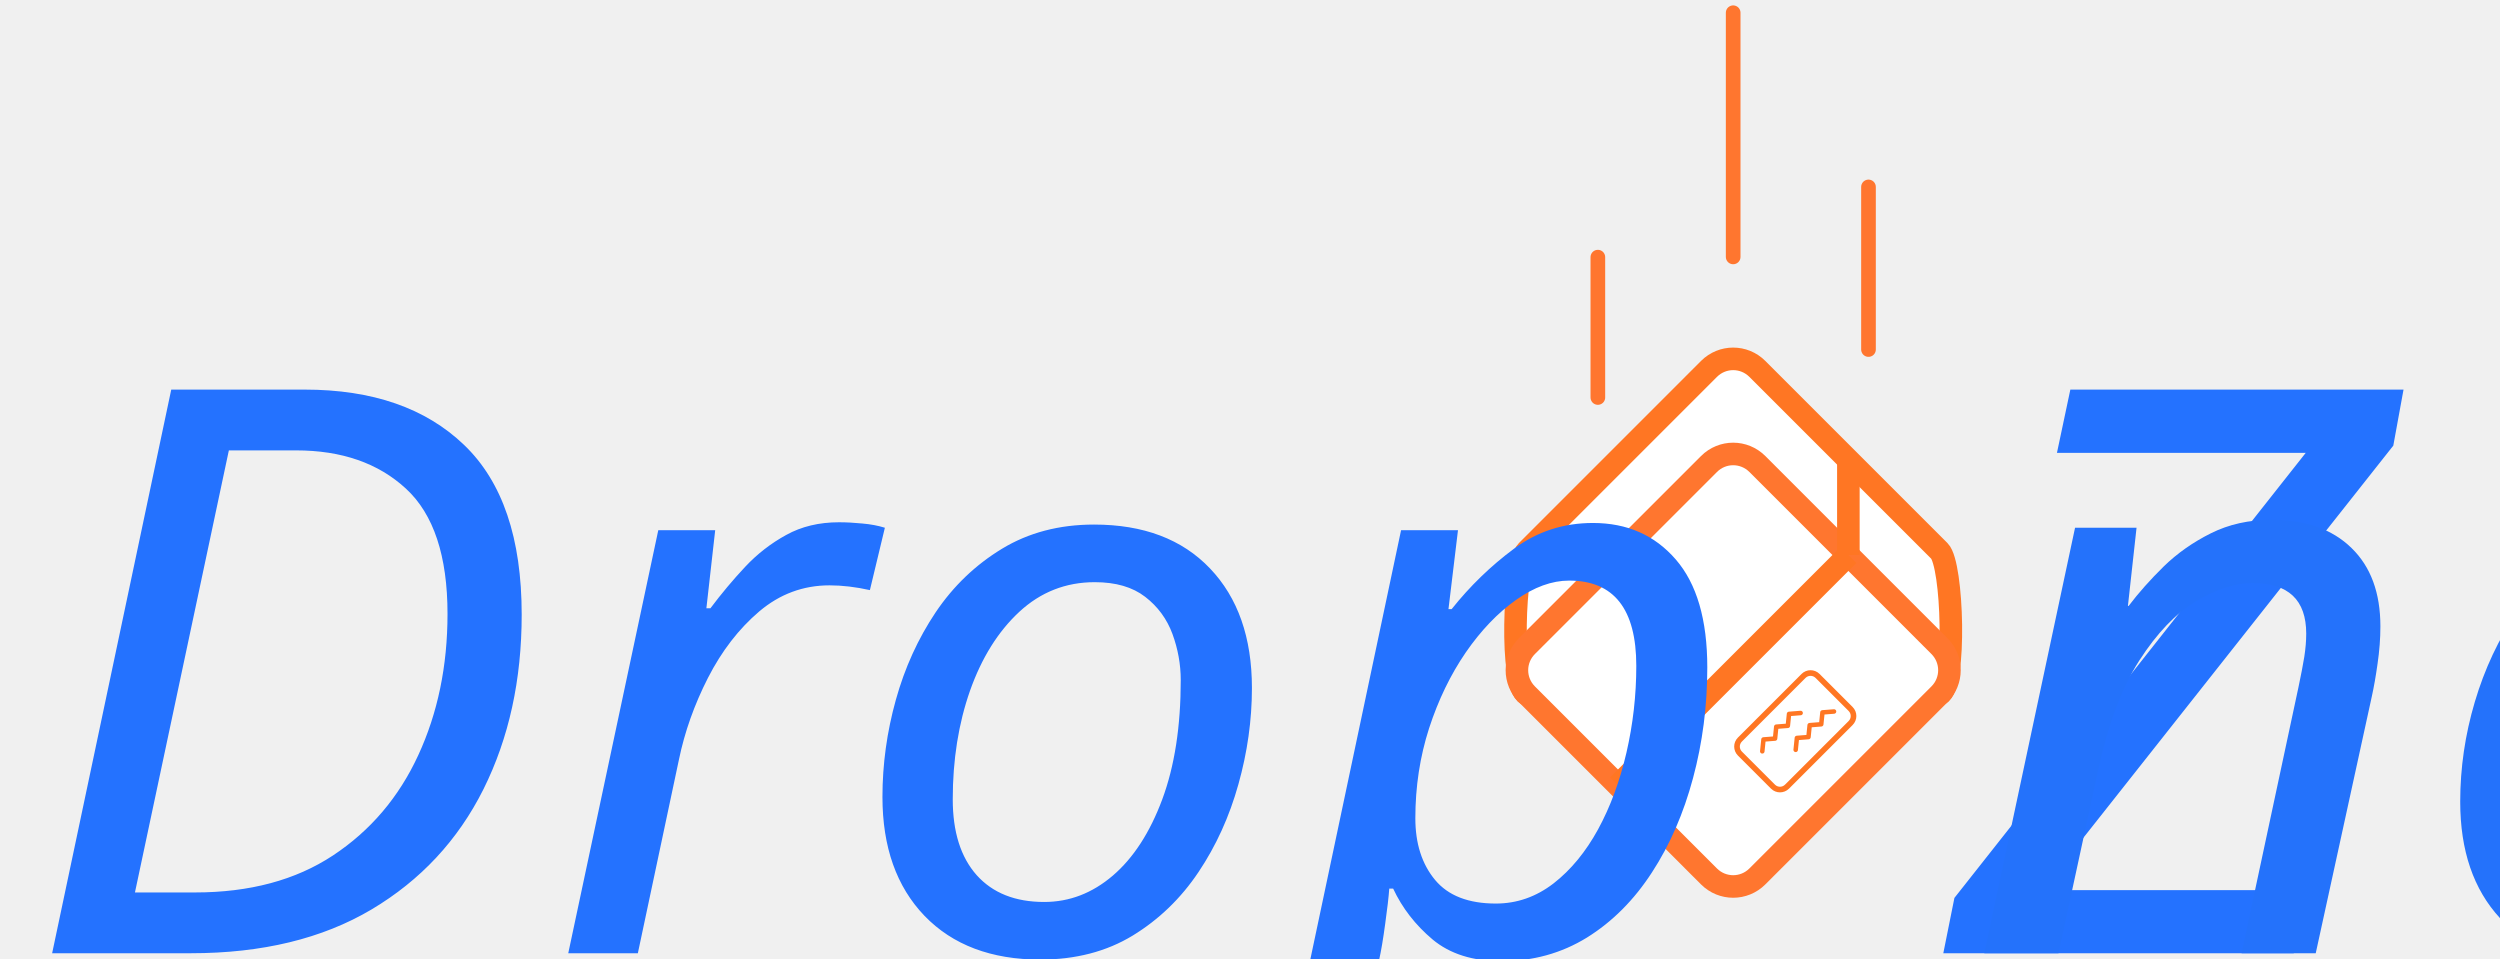
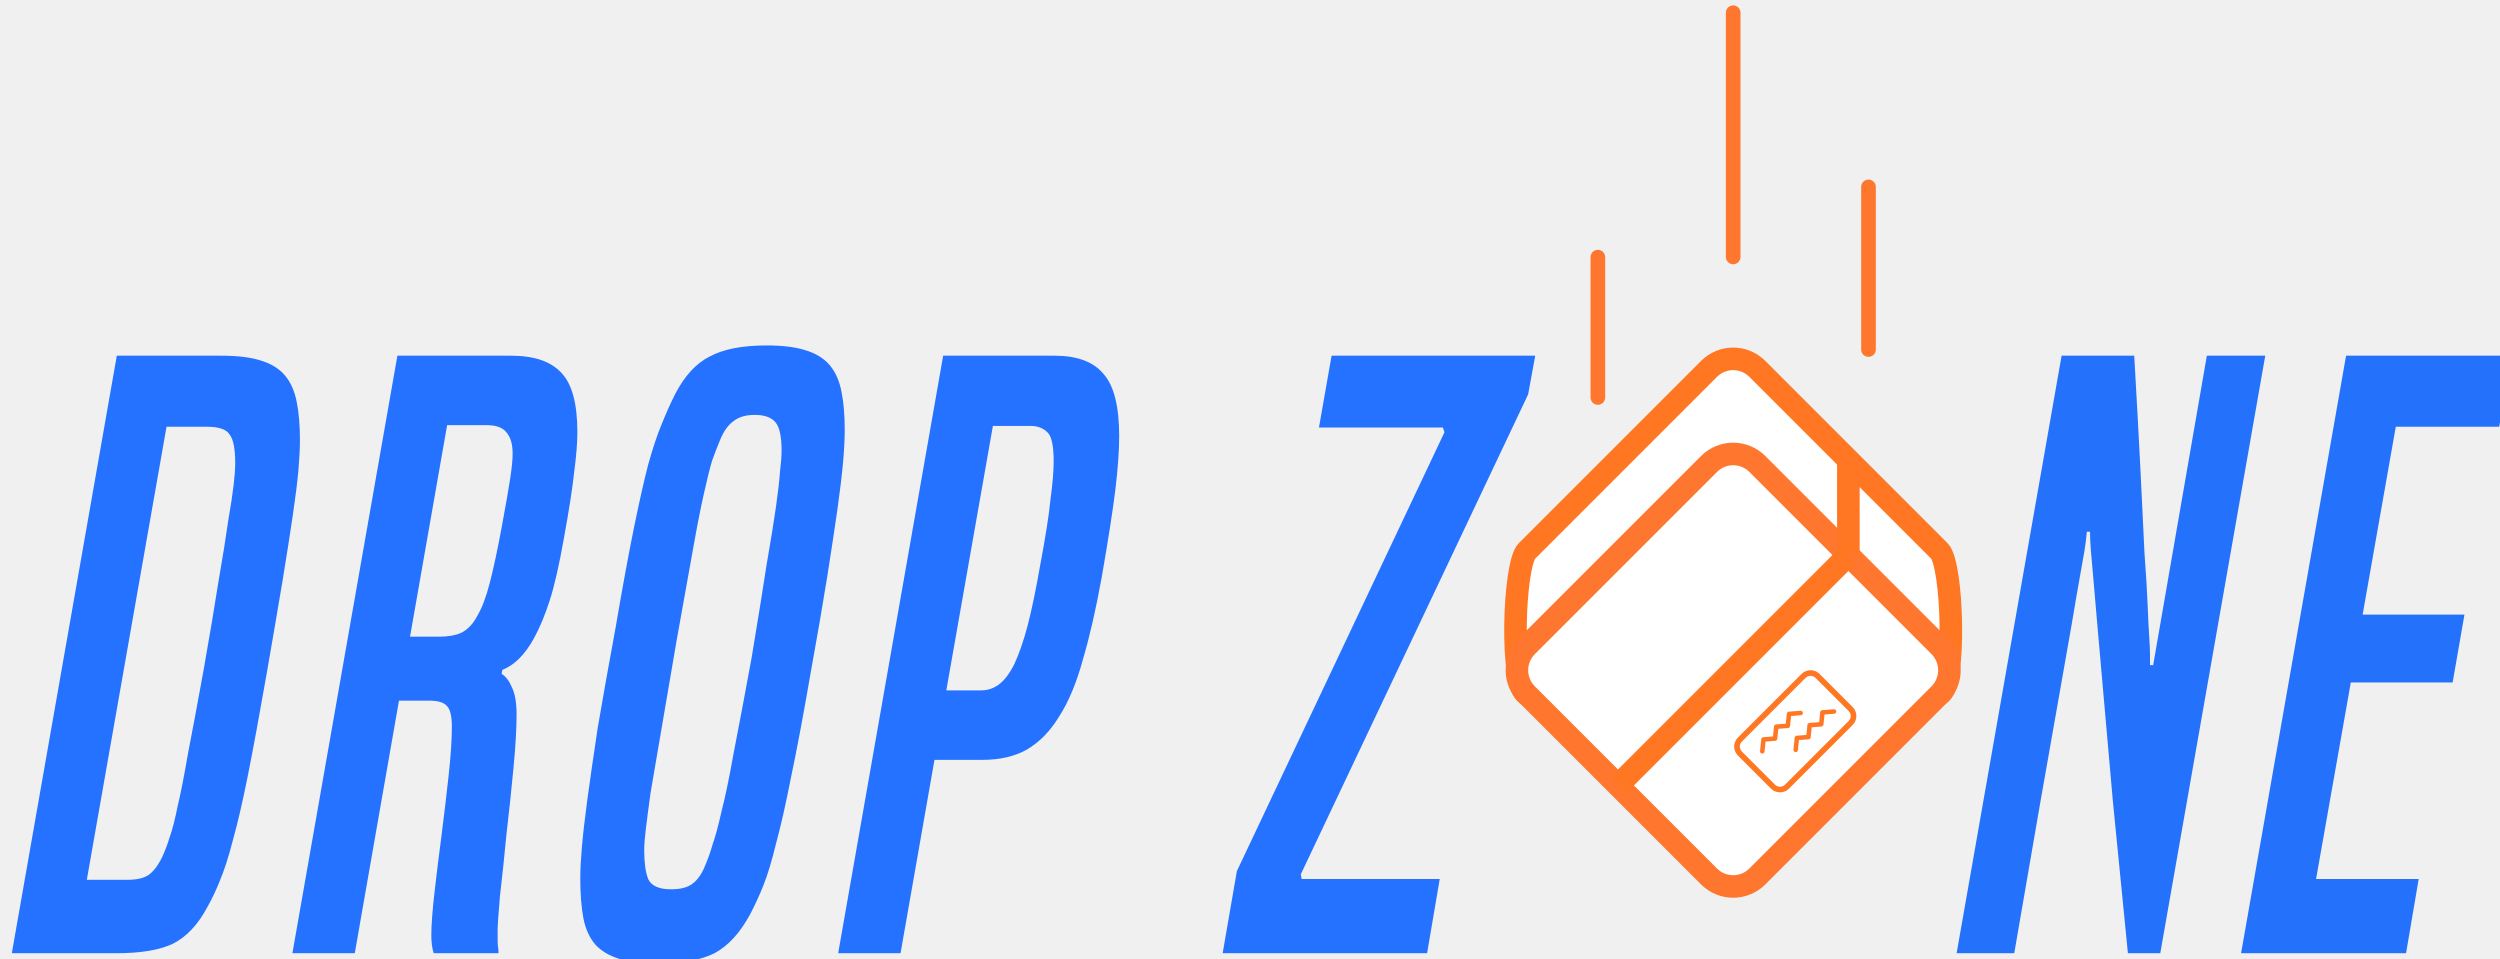
<svg xmlns="http://www.w3.org/2000/svg" width="700" height="268.293" viewBox="0 0 700 268.293" id="svg2" version="1.1">
  <defs id="defs4" />
  <g id="layer1" transform="translate(0,-784.0692)">
    <g id="g4803" transform="matrix(0.9708221,0,0,0.9708221,-5.131906,434.7168)">
      <g transform="matrix(3.252277,0,0,3.252277,-751.7873,-1167.387)" id="g4237">
        <path style="fill:none;fill-rule:evenodd;stroke:#ff762f;stroke-width:1.3;stroke-linecap:round;stroke-linejoin:miter;stroke-miterlimit:4;stroke-dasharray:none;stroke-opacity:1" d="m 374.482,492.395 0,12.445" id="path4180" />
        <path style="fill:none;fill-rule:evenodd;stroke:#ff762f;stroke-width:1.3;stroke-linecap:round;stroke-linejoin:miter;stroke-miterlimit:4;stroke-dasharray:none;stroke-opacity:1" d="m 386.482,470.72 0,21.654" id="path4180-8" />
        <path style="fill:none;fill-rule:evenodd;stroke:#ff762f;stroke-width:1.3;stroke-linecap:round;stroke-linejoin:miter;stroke-miterlimit:4;stroke-dasharray:none;stroke-opacity:1" d="m 398.482,486.168 0,14.419" id="path4180-4" />
        <path id="rect4136" style="opacity:1;fill:#ffffff;fill-opacity:1;stroke:#ff7623;stroke-width:2;stroke-linecap:round;stroke-linejoin:round;stroke-miterlimit:4;stroke-dasharray:none;stroke-dashoffset:40;stroke-opacity:1" d="m 388.627,502.306 16.143,16.143 c 1.188,1.188 1.516,11.998 0,12.722 l -16.143,7.711 c -1.516,0.724 -2.773,0.724 -4.289,0 l -16.143,-7.711 c -1.516,-0.724 -1.188,-11.534 0,-12.722 l 16.143,-16.143 c 1.188,-1.188 3.101,-1.188 4.289,0 z" />
        <path id="rect4136-0" style="opacity:1;fill:#ffffff;fill-opacity:1;stroke:#ff762f;stroke-width:2;stroke-linecap:round;stroke-linejoin:round;stroke-miterlimit:4;stroke-dasharray:none;stroke-dashoffset:40;stroke-opacity:1" d="m 388.627,510.739 16.143,16.143 c 1.188,1.188 1.188,3.101 0,4.289 l -16.143,16.143 c -1.188,1.188 -3.101,1.188 -4.289,0 l -16.143,-16.143 c -1.188,-1.188 -1.188,-3.101 0,-4.289 l 16.143,-16.143 c 1.188,-1.188 3.101,-1.188 4.289,0 z" />
        <path style="fill:none;fill-rule:evenodd;stroke:#ff7623;stroke-width:2;stroke-linecap:butt;stroke-linejoin:miter;stroke-miterlimit:4;stroke-dasharray:none;stroke-opacity:1" d="m 376.266,539.243 20.433,-20.433" id="path4203" />
        <path style="fill:none;fill-rule:evenodd;stroke:#ff7623;stroke-width:2;stroke-linecap:butt;stroke-linejoin:miter;stroke-miterlimit:4;stroke-dasharray:none;stroke-opacity:1" d="m 396.698,518.81 0,-8.433" id="path4207" />
-         <rect style="opacity:1;fill:#ffffff;fill-opacity:1;stroke:#ff7623;stroke-width:0.5;stroke-linecap:round;stroke-linejoin:round;stroke-miterlimit:4;stroke-dasharray:none;stroke-dashoffset:40;stroke-opacity:1" id="rect4211" width="9.737" height="5.906" x="-105.598" y="652.133" ry="0.878" transform="matrix(0.7071068,-0.7071068,0.7071068,0.7071068,0,0)" />
+         <path transform="matrix(0.7071068,-0.7071068,0.7071068,0.7071068,0,0)" style="opacity:1;fill:#ffffff;fill-opacity:1;stroke:#ff7623;stroke-width:0.5;stroke-linecap:round;stroke-linejoin:round;stroke-miterlimit:4;stroke-dasharray:none;stroke-dashoffset:40;stroke-opacity:1" d="m -104.72,652.133 7.981,0 c 0.486,0 0.878,0.392 0.878,0.878 l 0,4.15 c 0,0.486 -0.392,0.878 -0.878,0.878 l -7.981,0 c -0.486,0 -0.878,-0.392 -0.878,-0.878 l 0,-4.15 c 0,-0.486 0.392,-0.878 0.878,-0.878 z" id="rect4211" />
        <path style="fill:none;fill-rule:evenodd;stroke:#ff7623;stroke-width:0.4;stroke-linecap:round;stroke-linejoin:round;stroke-miterlimit:4;stroke-dasharray:none;stroke-opacity:1" d="m 389.064,536.22 0.107,-1.052 1.026,-0.081 0.107,-1.052 1.026,-0.081 0.107,-1.052 1.026,-0.081" id="path4213" />
        <path style="fill:none;fill-rule:evenodd;stroke:#ff7623;stroke-width:0.4;stroke-linecap:round;stroke-linejoin:round;stroke-miterlimit:4;stroke-dasharray:none;stroke-opacity:1" d="m 392.026,536.086 0.107,-1.052 1.026,-0.081 0.107,-1.052 1.026,-0.081 0.107,-1.052 1.026,-0.081" id="path4213-8" />
      </g>
      <g transform="matrix(3.252277,0,0,3.252277,-751.7873,-1167.387)" id="g4249">
-         <text xml:space="preserve" style="font-style:normal;font-weight:normal;font-size:70px;line-height:125%;font-family:sans-serif;letter-spacing:0px;word-spacing:0px;fill:#2472ff;fill-opacity:1;stroke:none;stroke-width:1px;stroke-linecap:butt;stroke-linejoin:miter;stroke-opacity:1" x="234.531" y="554.124" id="text4144">
-           <tspan id="tspan4146" x="234.531" y="554.124" style="font-style:italic;font-variant:normal;font-weight:normal;font-stretch:normal;font-size:70px;font-family:'Built Titling';-inkscape-font-specification:'Built Titling Italic';fill:#2472ff;fill-opacity:1">Drop Z</tspan>
-         </text>
-         <text xml:space="preserve" style="font-style:normal;font-weight:normal;font-size:70px;line-height:125%;font-family:sans-serif;letter-spacing:0px;word-spacing:0px;fill:#2472fb;fill-opacity:1;stroke:none;stroke-width:1px;stroke-linecap:butt;stroke-linejoin:miter;stroke-opacity:1" x="407.068" y="554.124" id="text4144-6">
-           <tspan id="tspan4146-4" x="407.068" y="554.124" style="font-style:italic;font-variant:normal;font-weight:normal;font-stretch:normal;font-size:70px;font-family:'Built Titling';-inkscape-font-specification:'Built Titling Italic';fill:#2472fb;fill-opacity:1">ne</tspan>
-         </text>
+         <g style="font-style:normal;font-weight:normal;font-size:70px;line-height:125%;font-family:sans-serif;letter-spacing:0px;word-spacing:0px;fill:#2472ff;fill-opacity:1;stroke:none;stroke-width:1px;stroke-linecap:butt;stroke-linejoin:miter;stroke-opacity:1" id="text4144">
+           <path d="m 233.831,554.124 9.31,-52.99 9.24,0 q 2.17,0 3.5,0.42 1.4,0.42 2.17,1.33 0.77,0.91 1.05,2.38 0.28,1.4 0.28,3.36 0,1.12 -0.14,2.73 -0.14,1.54 -0.49,3.92 -0.35,2.38 -0.91,5.81 -0.56,3.36 -1.4,8.19 -0.98,5.6 -1.68,9.1 -0.7,3.5 -1.33,5.74 -0.56,2.17 -1.12,3.5 -0.49,1.26 -1.12,2.38 -1.26,2.38 -3.08,3.29 -1.75,0.84 -5.04,0.84 l -9.24,0 z m 10.22,-6.51 q 1.26,0 1.89,-0.42 0.7,-0.49 1.26,-1.68 0.35,-0.77 0.63,-1.68 0.35,-0.98 0.7,-2.73 0.42,-1.75 0.91,-4.62 0.56,-2.87 1.4,-7.49 0.84,-4.76 1.33,-7.91 0.56,-3.22 0.84,-5.25 0.35,-2.03 0.49,-3.22 0.14,-1.19 0.14,-1.96 0,-1.89 -0.49,-2.52 -0.42,-0.7 -2.03,-0.7 l -3.57,0 -7.07,40.18 3.57,0 z" style="font-style:italic;font-variant:normal;font-weight:normal;font-stretch:normal;font-size:70px;font-family:'Built Titling';-inkscape-font-specification:'Built Titling Italic';fill:#2472ff;fill-opacity:1" id="path4152" />
+           <path d="m 259.414,554.124 0,0 z m 11.83,0 q -0.21,-0.63 -0.21,-1.61 0,-1.33 0.28,-3.78 0.28,-2.45 0.63,-5.11 0.35,-2.73 0.63,-5.32 0.28,-2.59 0.28,-4.27 0,-1.47 -0.49,-1.89 -0.42,-0.42 -1.54,-0.42 l -2.66,0 -3.92,22.4 -5.53,0 9.31,-52.99 10.08,0 q 3.08,0 4.48,1.54 1.4,1.47 1.4,5.25 0,1.4 -0.28,3.5 -0.21,2.03 -0.91,5.88 -0.63,3.57 -1.26,5.53 -0.63,1.96 -1.4,3.36 -1.19,2.17 -2.8,2.8 l -0.07,0.35 q 0.56,0.35 0.91,1.19 0.42,0.84 0.42,2.45 0,1.82 -0.28,4.76 -0.28,2.94 -0.63,5.95 -0.28,2.94 -0.56,5.32 -0.21,2.38 -0.21,3.08 0,0.49 0,0.91 0,0.42 0.07,0.84 l 0,0.28 -5.74,0 z m 0.42,-28.07 q 1.26,0 2.03,-0.35 0.84,-0.42 1.4,-1.47 0.63,-1.05 1.12,-2.94 0.49,-1.89 1.05,-4.9 0.56,-3.01 0.77,-4.41 0.21,-1.4 0.21,-2.17 0,-1.26 -0.56,-1.89 -0.49,-0.63 -1.75,-0.63 l -3.5,0 -3.29,18.76 2.52,0 z" style="font-style:italic;font-variant:normal;font-weight:normal;font-stretch:normal;font-size:70px;font-family:'Built Titling';-inkscape-font-specification:'Built Titling Italic';fill:#2472ff;fill-opacity:1" id="path4154" />
+           <path d="m 284.243,554.124 0,0 z m 6.86,0.91 q -2.1,0 -3.43,-0.42 -1.33,-0.42 -2.1,-1.26 -0.77,-0.91 -1.05,-2.31 -0.28,-1.47 -0.28,-3.57 0,-1.12 0.14,-2.73 0.14,-1.68 0.49,-4.27 0.35,-2.59 0.91,-6.3 0.63,-3.71 1.61,-9.03 0.91,-5.32 1.61,-8.75 0.7,-3.43 1.26,-5.6 0.63,-2.24 1.19,-3.57 0.56,-1.4 1.19,-2.66 1.26,-2.45 3.08,-3.36 1.82,-0.98 5.04,-0.98 2.1,0 3.43,0.42 1.4,0.42 2.17,1.33 0.77,0.91 1.05,2.38 0.28,1.4 0.28,3.36 0,1.19 -0.14,2.8 -0.14,1.61 -0.49,4.13 -0.35,2.45 -0.91,6.02 -0.56,3.5 -1.47,8.54 -0.98,5.67 -1.75,9.31 -0.7,3.57 -1.33,5.88 -0.56,2.31 -1.12,3.71 -0.56,1.4 -1.19,2.59 -1.33,2.45 -3.15,3.43 -1.82,0.91 -5.04,0.91 z m 4.27,-8.82 q 0.35,-0.84 0.63,-1.82 0.35,-0.98 0.77,-2.87 0.49,-1.89 1.05,-5.04 0.63,-3.22 1.61,-8.54 0.84,-5.04 1.33,-8.26 0.56,-3.22 0.84,-5.18 0.28,-2.03 0.35,-3.08 0.14,-1.12 0.14,-1.89 0,-1.89 -0.56,-2.52 -0.56,-0.63 -1.82,-0.63 -1.19,0 -1.89,0.56 -0.7,0.49 -1.19,1.68 -0.35,0.84 -0.7,1.82 -0.28,0.91 -0.7,2.8 -0.42,1.82 -0.98,4.97 -0.56,3.08 -1.47,8.19 -0.84,4.97 -1.4,8.19 -0.56,3.22 -0.91,5.32 -0.28,2.03 -0.42,3.22 -0.14,1.12 -0.14,1.89 0,1.61 0.35,2.52 0.42,0.91 2.03,0.91 1.26,0 1.89,-0.49 0.7,-0.49 1.19,-1.75 z" style="font-style:italic;font-variant:normal;font-weight:normal;font-stretch:normal;font-size:70px;font-family:'Built Titling';-inkscape-font-specification:'Built Titling Italic';fill:#2472ff;fill-opacity:1" id="path4156" />
+           <path d="m 307.813,554.124 0,0 z m -0.7,0 9.31,-52.99 9.87,0 q 3.01,0 4.34,1.61 1.4,1.54 1.4,5.53 0,1.96 -0.35,4.83 -0.35,2.8 -1.19,7.63 -0.77,4.27 -1.68,7.35 -0.84,3.08 -2.1,5.04 -1.19,1.96 -2.87,2.94 -1.61,0.91 -3.92,0.91 l -4.27,0 -3.01,17.15 -5.53,0 z m 12.67,-23.31 q 0.84,0 1.54,-0.49 0.77,-0.56 1.4,-1.82 0.63,-1.33 1.19,-3.43 0.56,-2.17 1.12,-5.39 0.7,-3.71 0.91,-5.81 0.28,-2.1 0.28,-3.36 0,-2.1 -0.56,-2.59 -0.56,-0.56 -1.47,-0.56 l -3.36,0 -4.13,23.45 3.08,0 z" style="font-style:italic;font-variant:normal;font-weight:normal;font-stretch:normal;font-size:70px;font-family:'Built Titling';-inkscape-font-specification:'Built Titling Italic';fill:#2472ff;fill-opacity:1" id="path4158" />
+           <path d="m 341.209,554.124 1.26,-7.28 18.41,-38.92 -0.14,-0.42 -10.99,0 1.12,-6.37 18.06,0 -0.63,3.43 -20.16,42.56 0.07,0.42 12.25,0 -1.12,6.58 -18.13,0 z" style="font-style:italic;font-variant:normal;font-weight:normal;font-stretch:normal;font-size:70px;font-family:'Built Titling';-inkscape-font-specification:'Built Titling Italic';fill:#2472ff;fill-opacity:1" id="path4160" />
+         </g>
+         <g style="font-style:normal;font-weight:normal;font-size:70px;line-height:125%;font-family:sans-serif;letter-spacing:0px;word-spacing:0px;fill:#2472fb;fill-opacity:1;stroke:none;stroke-width:1px;stroke-linecap:butt;stroke-linejoin:miter;stroke-opacity:1" id="text4144-6">
+           <path d="m 407.068,554.124 0,0 z m 14.42,0 q -0.77,-7.84 -1.33,-13.44 -0.49,-5.6 -0.84,-9.52 -0.35,-3.92 -0.56,-6.37 -0.21,-2.52 -0.35,-4.06 -0.14,-1.54 -0.21,-2.38 -0.07,-0.91 -0.07,-1.61 l -0.28,0 q -0.07,0.77 -0.21,1.68 -0.14,0.84 -0.42,2.38 -0.28,1.54 -0.7,4.06 -0.42,2.45 -1.12,6.37 -0.7,3.92 -1.68,9.52 -0.98,5.6 -2.31,13.37 l -5.11,0 9.31,-52.99 6.44,0 q 0.35,6.02 0.56,10.29 0.21,4.27 0.35,7.21 0.21,2.87 0.28,4.62 0.07,1.75 0.14,2.8 0.07,1.05 0.07,1.61 0,0.49 0,0.91 l 0.28,0 4.76,-27.44 5.18,0 -9.31,52.99 -2.87,0 z" style="font-style:italic;font-variant:normal;font-weight:normal;font-stretch:normal;font-size:70px;font-family:'Built Titling';-inkscape-font-specification:'Built Titling Italic';fill:#2472fb;fill-opacity:1" id="path4163" />
+           <path d="m 432.224,554.124 0,0 z m -0.7,0 9.31,-52.99 14.7,0 -1.12,6.3 -9.17,0 -2.94,16.66 9.03,0 -1.05,6.02 -9.03,0 -3.08,17.43 9.1,0 -1.12,6.58 -14.63,0 z" style="font-style:italic;font-variant:normal;font-weight:normal;font-stretch:normal;font-size:70px;font-family:'Built Titling';-inkscape-font-specification:'Built Titling Italic';fill:#2472fb;fill-opacity:1" id="path4165" />
+         </g>
      </g>
    </g>
  </g>
</svg>
